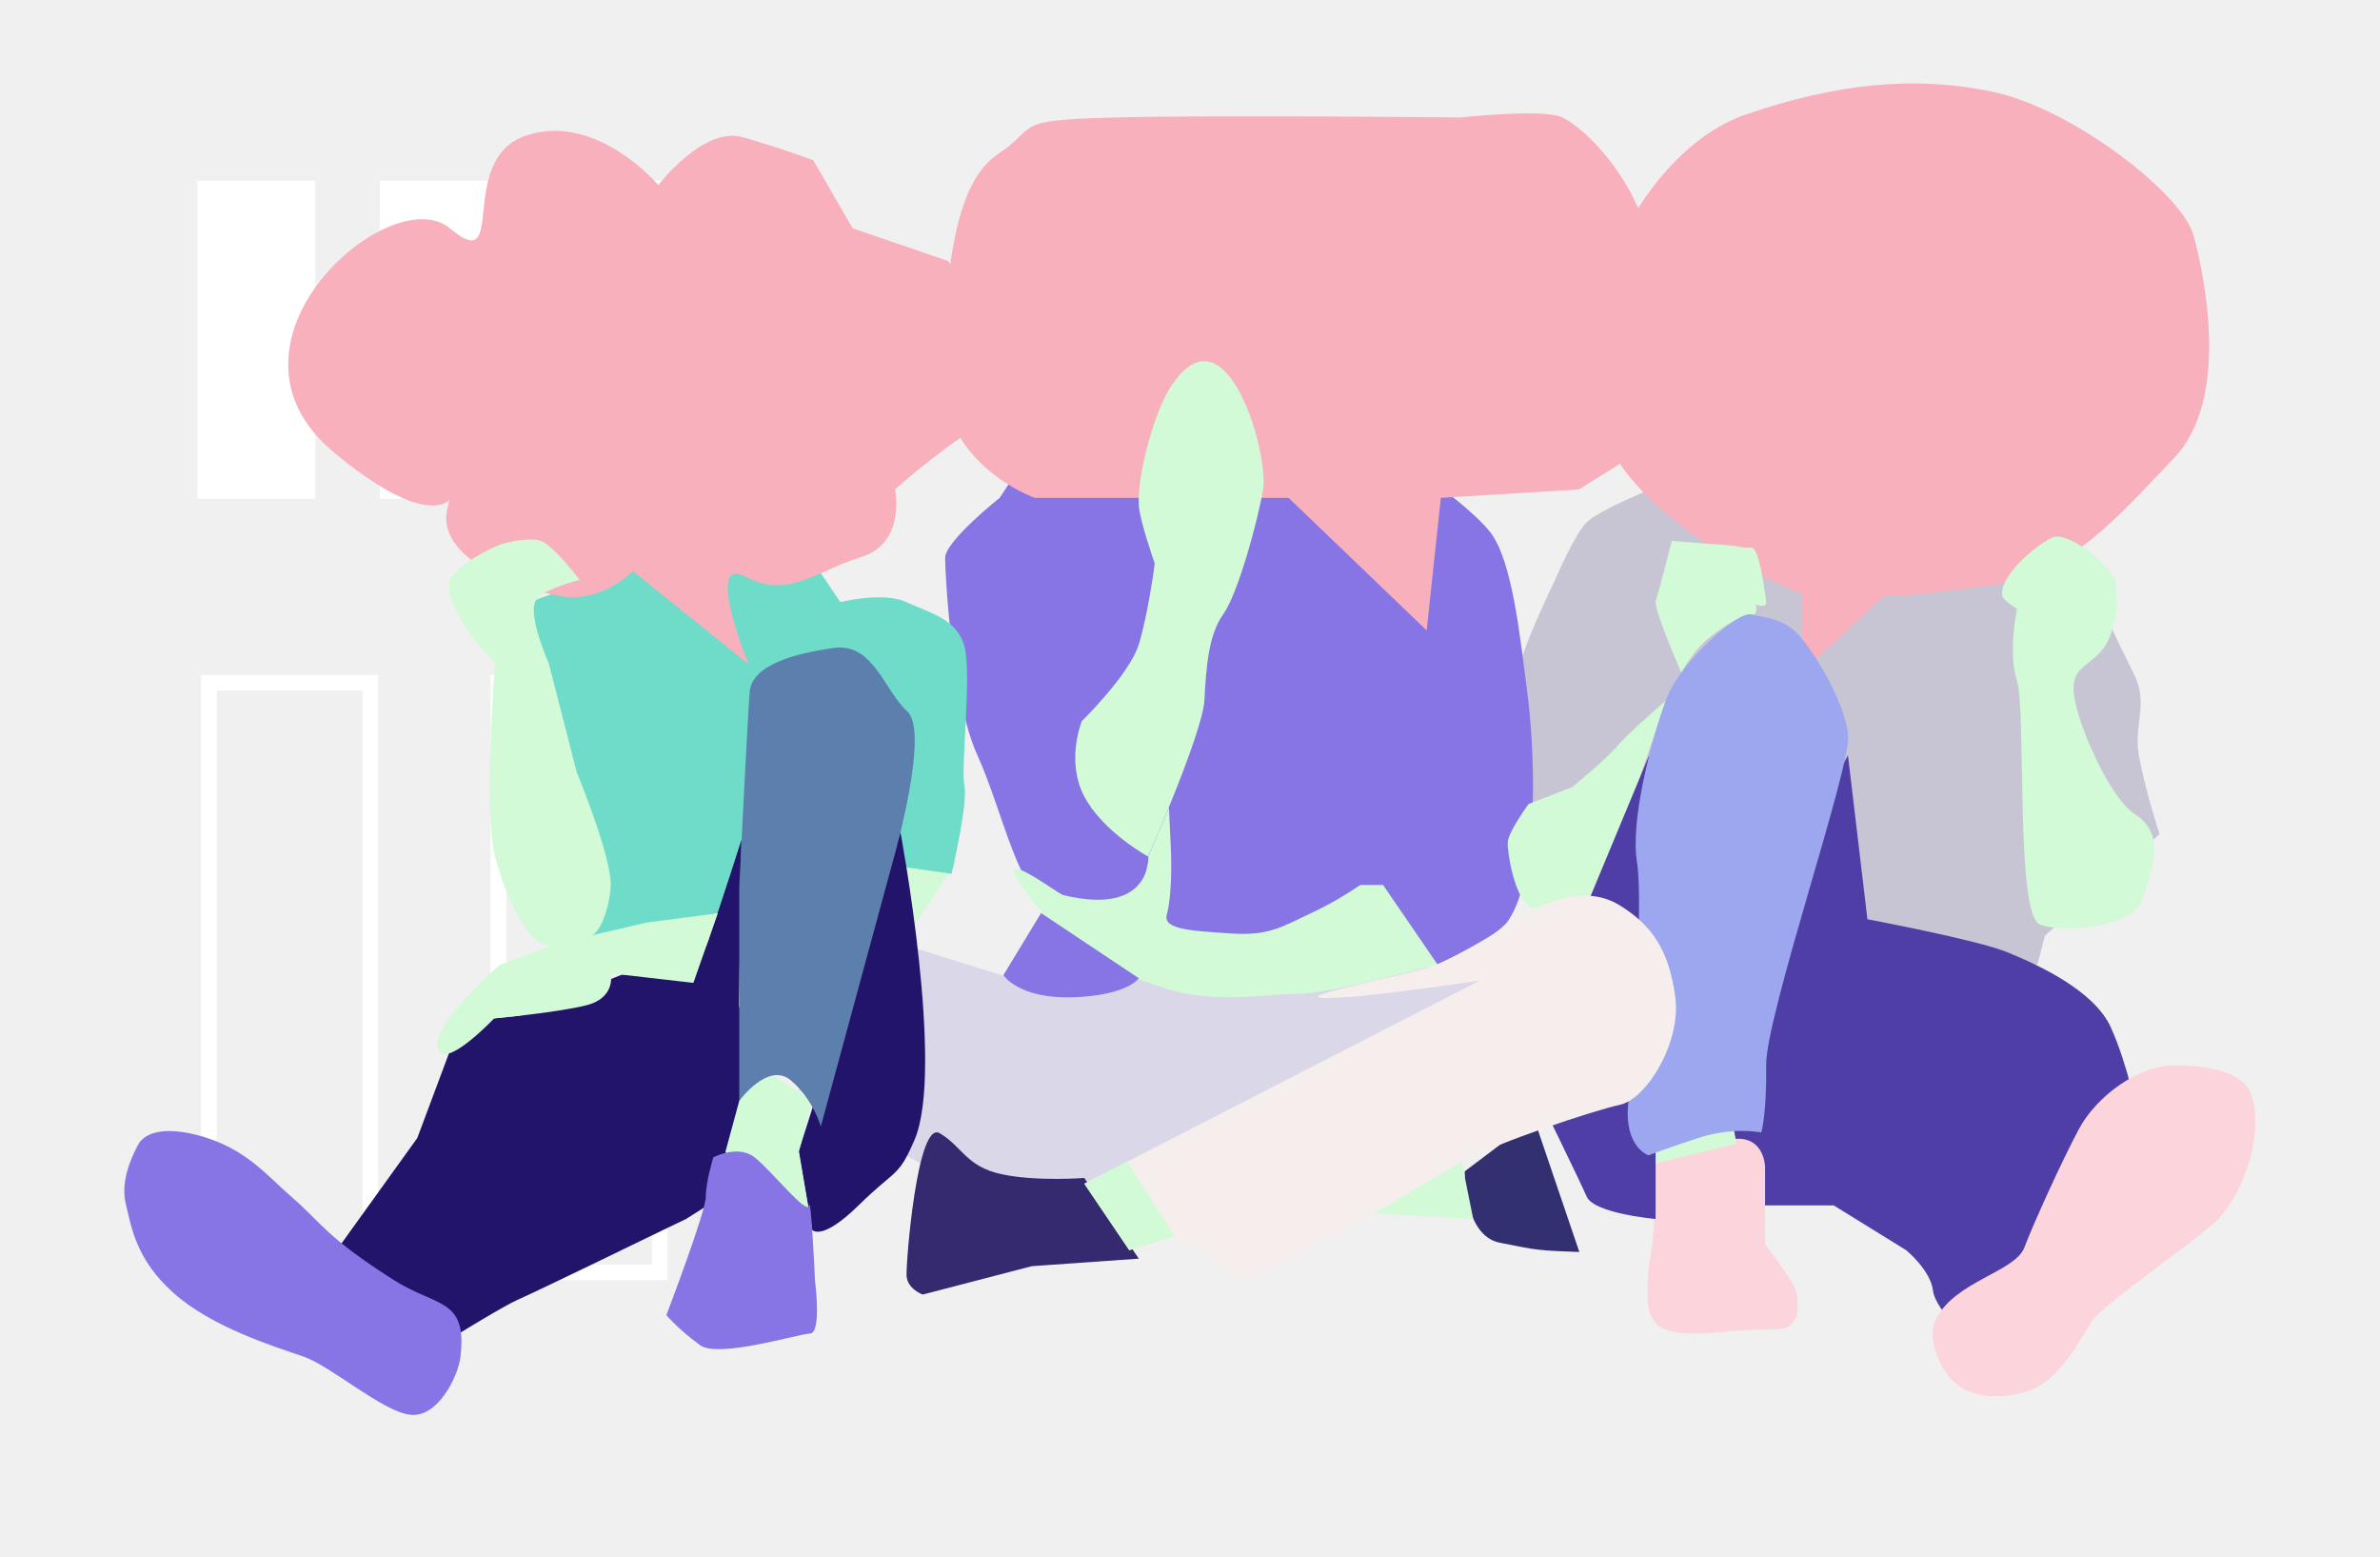
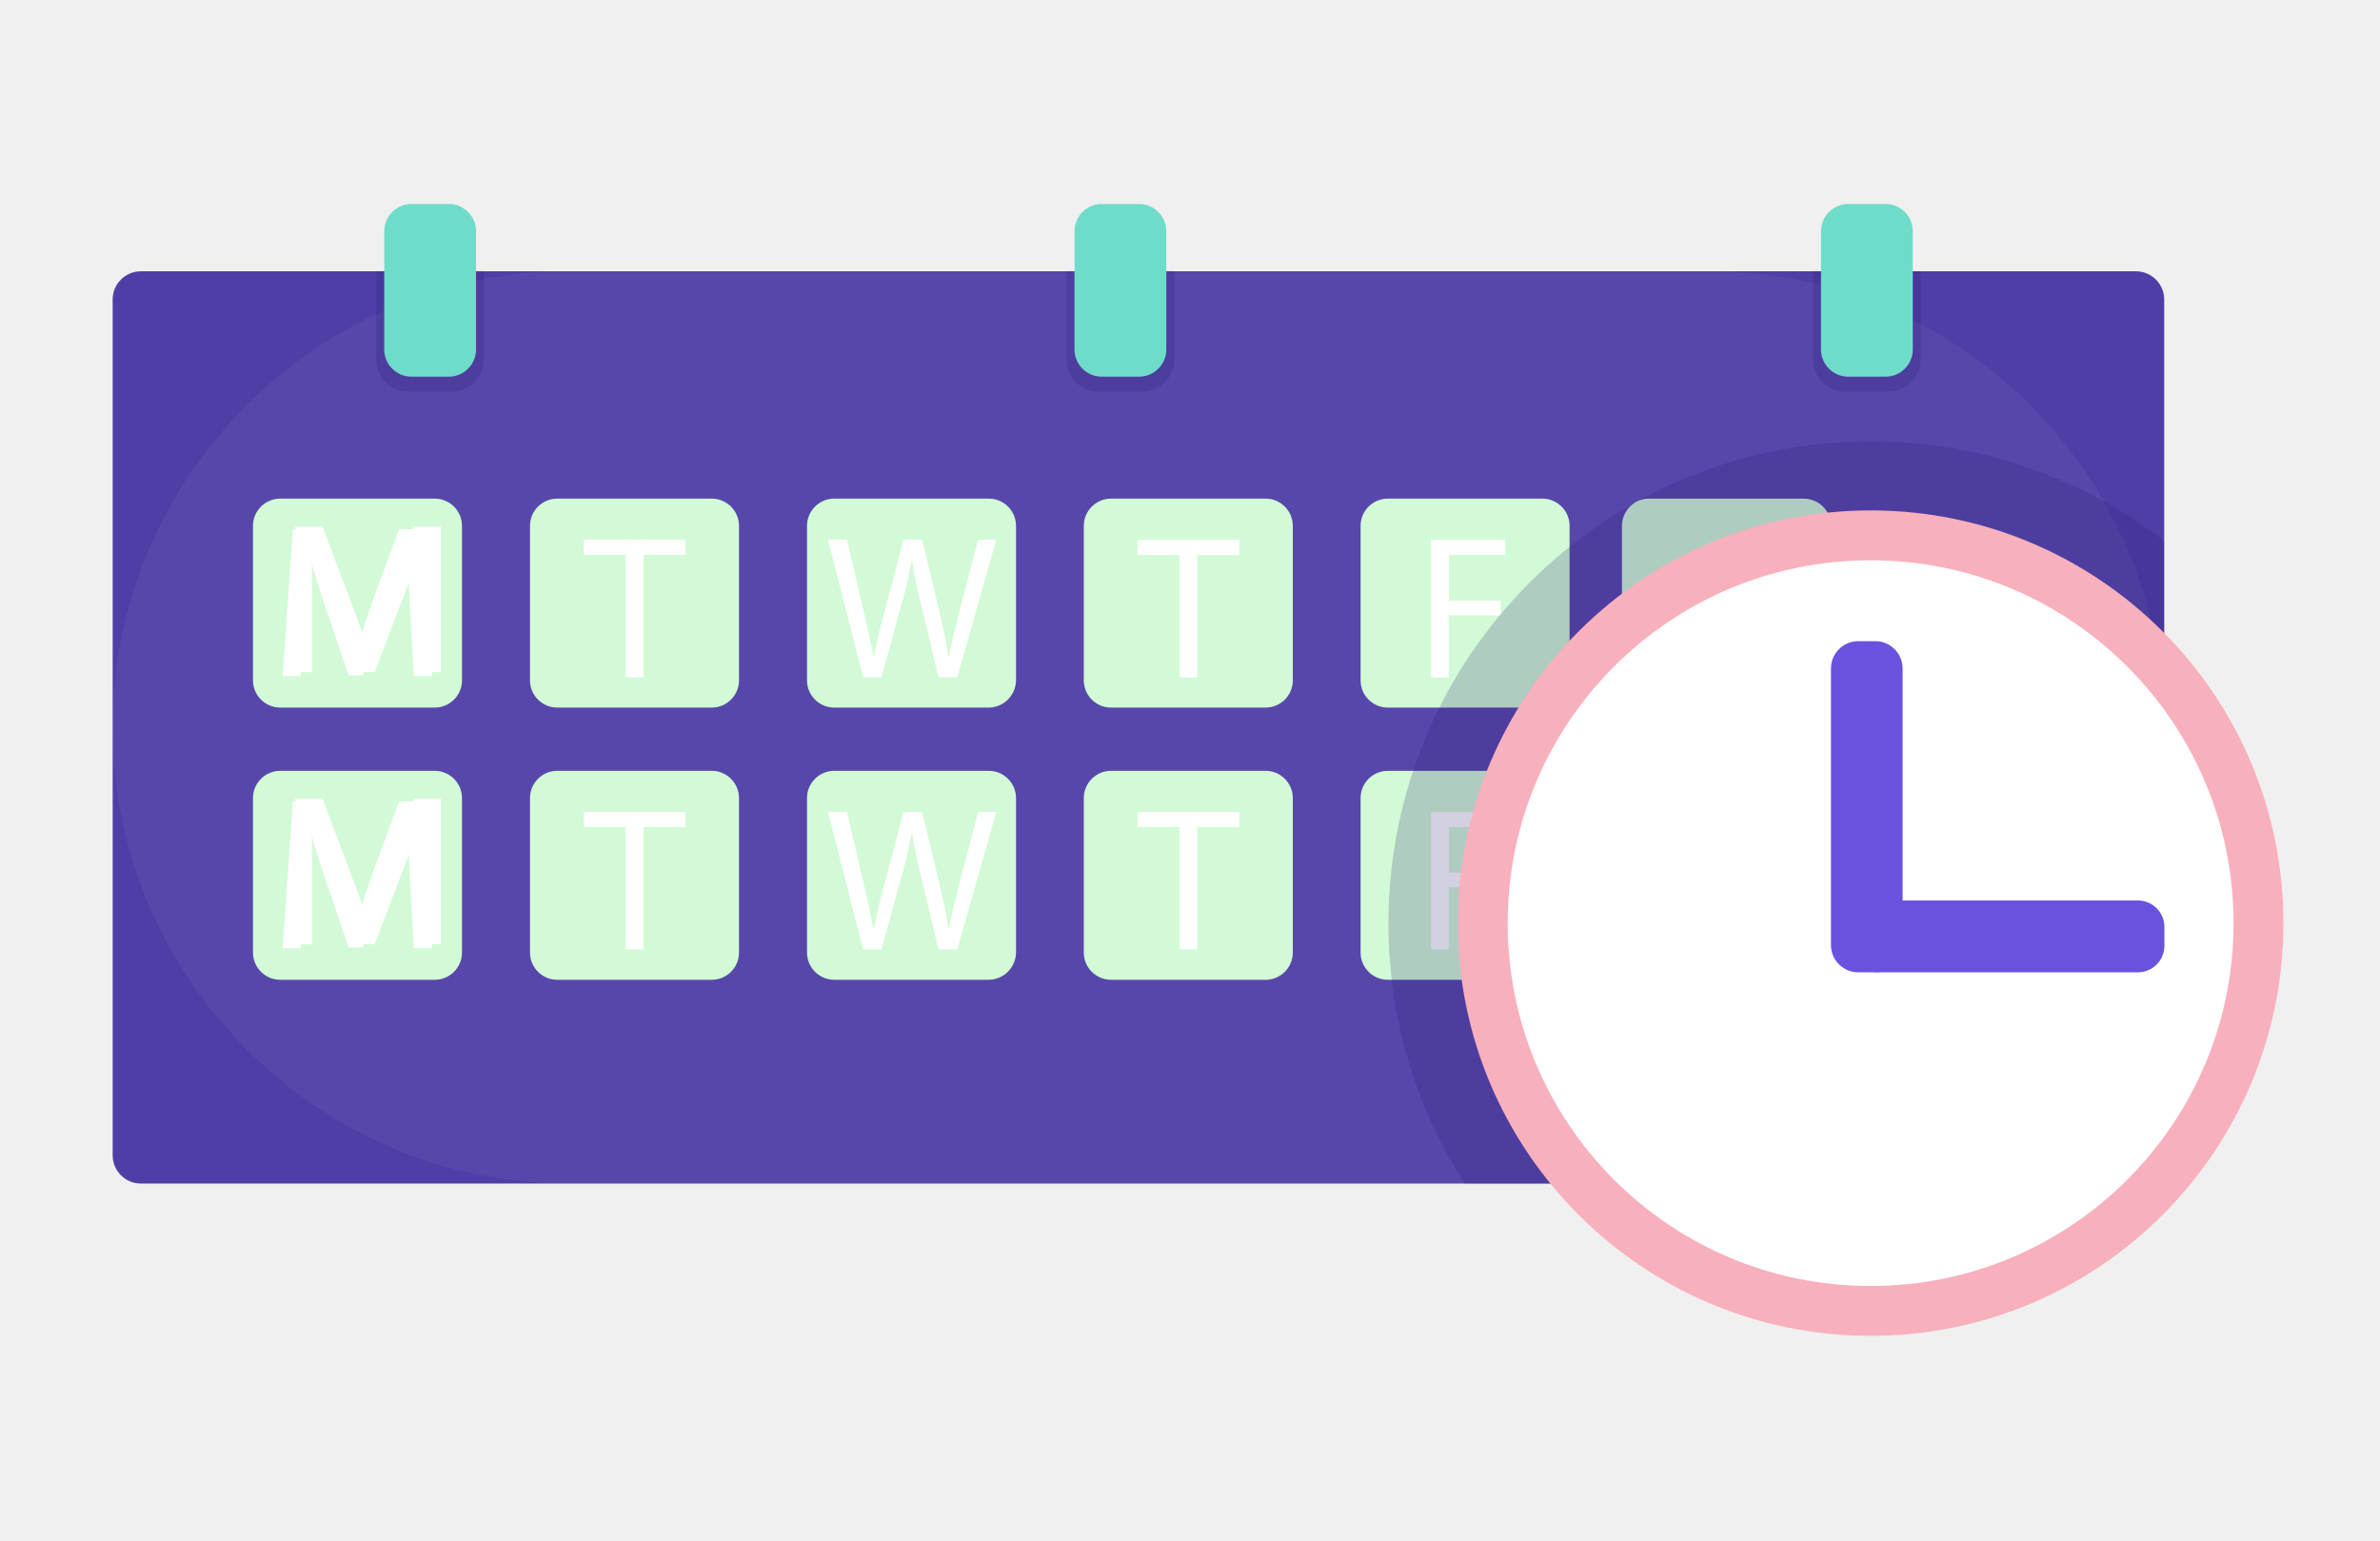
- <svg xmlns="http://www.w3.org/2000/svg" version="1.1" id="Layer_1" x="0px" y="0px" viewBox="0 0 1074 702" style="enable-background:new 0 0 1074 702;" xml:space="preserve">
+ <svg xmlns="http://www.w3.org/2000/svg" version="1.1" id="Layer_1" x="0px" y="0px" viewBox="0 0 1049.9 679.5" style="enable-background:new 0 0 1049.9 679.5;" xml:space="preserve">
  <style type="text/css">
- 	.st0{fill:none;stroke:#FFFFFF;stroke-width:7;stroke-miterlimit:10;}
- 	.st1{fill:#FFFFFF;}
- 	.st2{fill:#C7C5D4;}
- 	.st3{fill:#503EA7;}
- 	.st4{fill:#8875E5;}
- 	.st5{fill:#F8B0BC;}
- 	.st6{fill:#FCD4DB;}
- 	.st7{fill:#DAD8E8;}
- 	.st8{fill:#323071;}
- 	.st9{fill:#35296F;}
- 	.st10{fill:#D2FAD6;}
- 	.st11{fill:#9CA7EF;}
- 	.st12{fill:#F5EEEC;}
- 	.st13{fill:#6FDCCA;}
- 	.st14{fill:#23146B;}
- 	.st15{fill:#5D7FAE;}
+ 	.st0{fill:#503EA7;}
+ 	.st1{opacity:5.000000e-02;}
+ 	.st2{fill:#FFFFFF;}
+ 	.st3{fill:#D2FAD6;}
+ 	.st4{font-family:'MyriadPro-Regular';}
+ 	.st5{font-size:90px;}
+ 	.st6{opacity:0.2;fill:#23146B;}
+ 	.st7{fill:#FFFFFF;stroke:#F8B0BC;stroke-width:22;stroke-miterlimit:10;}
+ 	.st8{fill:#6A52DE;}
+ 	.st9{fill:#6FDCCA;}
</style>
-   <g id="Step3">
-     <rect x="224.9" y="308" class="st0" width="72.8" height="266" />
-     <rect x="94.3" y="308" class="st0" width="72.8" height="266" />
-     <rect x="171.4" y="81.5" class="st1" width="53.2" height="143.5" />
-     <rect x="89.1" y="81.5" class="st1" width="53.2" height="143.5" />
-     <rect x="249.4" y="81.5" class="st1" width="53.2" height="143.5" />
-   </g>
-   <g id="Step4">
-     <path class="st2" d="M744.8,220.8c0,0-23,9.2-28.8,14.8c-5.4,5.2-14.4,26.3-14.4,26.3s-17,34.9-16.1,41.6s0,26.2,0,26.2l-5.1,22.9   v27.1c0,0,183.3,50.4,196,51.3s43,4.2,43,4.2l3.4-13.1l51.7-45.8c0,0-6.8-21.1-9.3-35.5s4.7-23-2.5-37.3s-9.3-19.2-9.3-19.2   l-62.7-40.3L744.8,220.8z" />
-     <path class="st3" d="M833.9,340.7l8.8,74c0,0,49.6,9.3,63.2,14.9s39.1,17.1,46.7,34s11.9,39,11.9,39l-72,106c0,0-19.1-17-20.2-26.3   S860.2,564,860.2,564l-32.7-20.2h-39.4l-16-86.1L833.9,340.7z" />
-     <path class="st4" d="M451.1,224.6c0,0-24.6,19.5-24.6,27.1c0,7.6,3,63.7,14.6,89.1s19.1,65.8,34.5,67.8c26.3,3.4,41.5-9.3,41.5-9.3   l0.8-12.8l-25.4-22.1l-4.5-36.3l14-11.4l21.9,101.6l38.1,12.2l52.6-10.2l33.9,14.8c0,0,27-12,32.2-19.9   c14.3-21.5,11.9-77.1,8.5-103s-6.8-59.8-17-72.5s-40.7-33.1-40.7-33.1l-170.2,2.5L451.1,224.6z" />
-     <path class="st5" d="M581.5,224.6H467c0,0-44.5-15.3-42-61s6.4-81.4,25.4-94.1s5-15.3,52.7-16.5s155.9,0,155.9,0s34.3-3.7,44.5-0.6   s42,33.6,42,70.5s7.6,72.5-12.7,85.2l-20.3,12.7l-62.3,3.8l-6.4,59.8L581.5,224.6z" />
-     <path class="st5" d="M813.1,303.5v-35.6c0,0-86.5-33.1-94.1-87.7S747,65.7,787.7,51.7S864,33.9,899.6,41.5s85.2,45.8,90.3,64.8   s16.5,73.8-8.9,100.4s-47,52.2-81.4,57.2s-49.6,5.1-49.6,5.1L813.1,303.5z" />
-     <path class="st6" d="M747.1,524.8c0,0,0,29.7-2.2,41.4c-1.3,6.7-2.5,22,0,27.1s5.9,10.2,32.2,7.6s28.6,1.2,33-5.9   c1.8-2.9,1.3-10.4,0-13.6c-2.2-5.6-13.6-20-13.6-20v-35.1c0,0-0.3-16.1-17.5-11.9C768.1,517.2,757.5,520.6,747.1,524.8z" />
-     <path class="st6" d="M881.3,623c-5.3-5-12.3-18.7-7.6-28c8.5-17,35.6-21.2,39.8-32.2s16.8-38.8,24.6-53.4   c7.6-14.3,26.3-28.8,43.2-28.8s31.9,3.8,34.8,13.6c5.9,19.6-5.4,47.6-17,57.6c-14.2,12.3-49.7,36.5-55,44.1s-14.5,28-30.7,32.2   S887.3,628.6,881.3,623z" />
-     <polygon class="st7" points="484.2,449.9 402.8,424.6 381.6,421.2 360.5,492 415.9,525.3 506.3,536.5 622.9,508.2 682.6,460.2    679.2,435.1 513.9,441.3  " />
-     <path class="st8" d="M692.3,504.8L661,528.4c0,0-0.8,28.8,15.7,32.2c17.8,3.6,17.8,3.5,36,4.2L692.3,504.8z" />
-     <path class="st9" d="M489.3,531.4l24.6,36.4l-48.3,3.4L416.4,584c0,0-7-2.5-7.3-8.5s4.8-70.1,14.9-64.3c10.1,5.8,11.9,15.1,28,18.5   S489.3,531.4,489.3,531.4z" />
-     <path class="st10" d="M910.2,274.6c0,0-4.2,19.5,0,32.6s-0.8,105.1,10.2,109.8c9.4,4,41.2,1.6,45.8-10.2   c8.8-22.5,7.9-32.6-3.3-39.9s-27.2-43.6-27.2-56.3s13.1-10.3,17.4-26.5s0.8-13.2,1.7-20s-21.2-24.8-28.4-21.7   c-8,3.5-24.1,17.6-22.9,26.2C903.7,270.8,910.2,274.6,910.2,274.6z" />
-     <path class="st10" d="M783.2,246.3l-1.1-0.1l-27.7-2.2c0,0-5.9,23.5-7.2,26.9s11.5,32.5,11.5,32.5s4.6-8.4,10.5-13.9   s17.4-12.7,21-12.3s2.1-4.5,2.1-4.5s5.3,2.1,4.7-1.4s-2.8-24.3-6.8-24.3C787.9,247.2,785.5,246.9,783.2,246.3z" />
-     <path class="st10" d="M689.8,362.7l19.6-7.6c0,0,15.6-12.7,20.5-18.6s21.8-20.4,21.8-20.4l-17.1,50.5L716,408.5   c0,0-20.8,3.7-26.3,0c-6.3-4.3-9.7-24.5-9.3-28.8C680.9,374.9,689.8,362.7,689.8,362.7z" />
-     <polygon class="st10" points="747.1,520 747.1,524.8 783.6,516 781.8,505.9  " />
-     <path class="st3" d="M716,408.5l28.2-67.8l2.9,80.5v128.7c0,0-27.7-2.4-31.1-10.1s-18.7-39-18.7-39l-8.5-65.7L716,408.5z" />
-     <path class="st10" d="M528.3,174.5c-7.5,11.6-15.1,39.6-14.4,53.4c0.3,6.8,7.2,26.3,7.2,26.3s-3,22.9-7.2,36.5   s-25.7,34.6-25.7,34.6s-7.4,17.9,1.1,34s28.8,27.1,28.8,27.1s24.6-55.9,25.4-70.4s1.7-29.4,8.5-38.9s15.9-43.3,18-56.5   C572.6,204.5,553.3,136.1,528.3,174.5z" />
-     <path class="st10" d="M479.8,403.8c-3.2-0.8-47.7-35.3-1.3,17.4c10.9,12.4,21.8,16,45.6,24.1c23.7,8.1,47.5,3,61.9,3   s62.7-13.2,62.7-13.2l-24.6-35.9h-10.2c-7,4.8-14.3,9-22,12.6c-13.1,6.1-19,10.5-36.6,9.3c-15.6-1.1-30.6-1.5-28.8-8.3   c3-11.3,1.8-31.5,1.8-31.5l-0.8-17l-9.3,22.1C518.2,386.5,520,413.5,479.8,403.8z" />
-     <path class="st4" d="M469.8,411.9l-17,28c0,0,6.8,10.8,31.4,10s29.7-8.6,29.7-8.6L469.8,411.9z" />
-     <path class="st11" d="M744,521.2c0,0-11-3.4-9.3-22.9s7.1-89.9,4-109.4s6.8-55.7,13-72.9s32.2-40.3,38.6-38.8s12.3,1.5,19.1,7   s23.7,32.7,24.6,47.9S796.7,458.5,797,480.6s-2.2,30.3-2.2,30.3s-12.7-2.8-28.8,2.6C750,518.7,744,521.2,744,521.2z" />
-     <path class="st12" d="M489.3,534l178.4-91.6c0,0-45.4,6.6-60.6,7.5c-40.9,2.6,31.5-10.3,41.5-14.8c12.5-5.5,31-17,41.2-23.3   c8.3-5,26-12.7,41.1-3.4s22.4,21,25.1,41.5S743,495.8,731,498.4s-53.7,16.5-71.4,25.6c-9.6,5-39.3,23.4-39.3,23.4L562.2,578   L530,557.7l-20.4,6.3L489.3,534z" />
-     <polygon class="st10" points="405.4,366.5 431.7,388.7 408.9,423.1 405.4,420.9  " />
-     <path class="st13" d="M275.7,258.5l57.3-14.4l29.2,2.3l17,25.2c0,0,19.5-4.8,29.7,0s22.9,7.3,26.3,20s-1.7,54.3,0,62.7   s-5.8,39.9-5.8,39.9l-53.5-7.7L324,411.9l-55.1,13.6L246,364.3l-6.9-92.8L275.7,258.5z" />
-     <path class="st5" d="M297.1,83.5c0,0,20.3-26.7,38.1-21.6S367,72.3,367,72.3l17.8,30.7l43.2,14.8l10.2,16.5c0,0,20.3,46.1,0,59.9   c-12,8.1-23.5,17-34.3,26.6c0,0,5.1,24.2-15.3,30.5s-33.1,19.1-52.1,8.9s1.3,39.5,1.3,39.5l-52.1-42c0,0-14,14-31.8,11.4   s-57.2-16.5-52.1-39.4s8.9,24.1-50.9-25.4S176.3,80.6,203,103s2.5-31,34.3-41.8S297.1,83.5,297.1,83.5z" />
-     <path class="st10" d="M244.3,244.1c-4.7-1.9-15.6,0.2-20.4,2.3c-6.4,2.8-22.1,11.3-21.4,18.3c1.6,15.5,20.9,34.4,20.9,34.4   s-5.3,66.3,0,87.5c2.7,10.7,11.1,33.8,20.9,39c5.3,2.8,19-0.6,23.7-4.2c4.6-3.5,7.5-16.2,7.6-22c0.3-13.3-15.3-50.9-15.3-50.9   l-12.7-49.4c0,0-9.5-21.1-5.9-28c2.7-5.3,19.9-9.5,19.9-9.5S250,246.4,244.3,244.1z" />
-     <g id="FirstPersonTrousers">
-       <path class="st14" d="M207.1,601.6c0,0,20.3-12.5,26.2-15.1s31.4-14.9,31.4-14.9l34.7-16.8l10.2-4.9l23.8-15.1l9.2-29.3l-9.1-52.1    l1.1-74.6c0,0-8.6,27.1-15.1,45.8s-38.7,15-38.7,15l-46.3,18.6l-26.6,2.8l-19.6,52.4L151.9,564L207.1,601.6z" />
-       <path class="st14" d="M366.5,554.8c0,0,4.1,5.5,21-11.1s17.8-12.3,25.2-29.5c13.7-32-6.4-139-6.4-139l-45.9,144.2L366.5,554.8z" />
+   <g>
+     <g>
+       <path class="st0" d="M942.3,522.2H62.1c-6.8,0-12.4-5.6-12.4-12.4V132.1c0-6.8,5.6-12.4,12.4-12.4h880.2c6.8,0,12.4,5.6,12.4,12.4    v377.8C954.7,516.7,949.1,522.2,942.3,522.2z" />
    </g>
-     <path class="st10" d="M198.5,474.7c-8.3-8.7,27.1-39.5,27.1-39.5l26.3-9.7l39.8-9.3l32.2-4.2l-11,31.4l-37.3-4.3   c0,0,2.6,11-11,14.4s-41.6,5.9-41.6,5.9S203.6,479.9,198.5,474.7z" />
-     <polygon class="st10" points="333.6,496.6 327.3,519.8 366.5,554.8 360.5,519.4 366.5,496.6 341.8,480.5  " />
-     <path class="st15" d="M333.6,496.6c0,0,13-17.8,23.2-9.3s13.6,20.9,13.6,20.9l33.1-121.8c0,0,16.1-56.4,5.9-65.5   s-15.3-31.1-33.1-28.6s-37,7.6-38,19.9s-4.7,87.9-4.7,87.9L333.6,496.6z" />
-     <path class="st4" d="M321.9,522.1c0,0,11-5.9,18.6,0s23.7,26.4,24.6,21.7s2.7,34.2,2.7,34.2s3.1,23.4-2.3,23.6s-41.1,11.2-49.5,5.3   c-5.5-4-10.7-8.5-15.3-13.6c0,0,17.8-46.6,17.8-53.4S321.9,522.1,321.9,522.1z" />
-     <path class="st4" d="M62.1,516.8c3-6,11.9-8.5,26.3-4.9c22.2,5.6,31.3,17.8,44,28.8s14.5,17.1,44.9,36.5   c19.9,12.7,33.6,8.2,30.5,34.8c-1,8.8-10.2,27.9-22.9,26.2s-35.5-21.9-47.9-26.2s-41.4-13.1-58.9-28.9   c-16.9-15.2-18.8-29.7-21.3-39.8S59,522.8,62.1,516.8z" />
-     <polygon class="st10" points="489.3,534 508.7,524 530,557.7 509.6,564  " />
-     <polygon class="st10" points="620.3,547.4 664.8,549.9 659.6,524  " />
+     <g class="st1">
+       <path class="st2" d="M753.4,522.2H251c-110.7,0-201.3-90.6-201.3-201.3v0c0-110.7,90.6-201.3,201.3-201.3h502.4    c110.7,0,201.3,90.6,201.3,201.3v0C954.7,431.7,864.1,522.2,753.4,522.2z" />
+     </g>
+     <g>
+       <path class="st3" d="M795.7,312.2h-68.2c-6.6,0-12-5.4-12-12V232c0-6.6,5.4-12,12-12h68.2c6.6,0,12,5.4,12,12v68.2    C807.7,306.8,802.3,312.2,795.7,312.2z" />
+       <path class="st3" d="M191.8,312.2h-68.2c-6.6,0-12-5.4-12-12V232c0-6.6,5.4-12,12-12h68.2c6.6,0,12,5.4,12,12v68.2    C203.8,306.8,198.4,312.2,191.8,312.2z" />
+       <text transform="matrix(1 0 0 1 121.5557 296.5363)" class="st2 st4 st5">M</text>
+       <path class="st3" d="M314,312.2h-68.2c-6.6,0-12-5.4-12-12V232c0-6.6,5.4-12,12-12H314c6.6,0,12,5.4,12,12v68.2    C326,306.8,320.6,312.2,314,312.2z" />
+       <g>
+         <path class="st2" d="M275.9,244.8h-18.4v-6.7h44.9v6.7h-18.5v54h-7.9V244.8z" />
+       </g>
+       <path class="st3" d="M558.3,312.2h-68.2c-6.6,0-12-5.4-12-12V232c0-6.6,5.4-12,12-12h68.2c6.6,0,12,5.4,12,12v68.2    C570.3,306.8,564.9,312.2,558.3,312.2z" />
+       <g>
+         <path class="st2" d="M520.2,244.9h-18.4v-6.7h44.9v6.7h-18.5v54h-7.9V244.9z" />
+       </g>
+       <path class="st3" d="M680.4,312.2h-68.2c-6.6,0-12-5.4-12-12V232c0-6.6,5.4-12,12-12h68.2c6.6,0,12,5.4,12,12v68.2    C692.4,306.8,687,312.2,680.4,312.2z" />
+       <g>
+         <path class="st2" d="M631.3,238.2h32.7v6.6h-24.8v20.2H662v6.5h-22.9v27.4h-7.8V238.2z" />
+       </g>
+       <path class="st3" d="M436.1,312.2H368c-6.6,0-12-5.4-12-12V232c0-6.6,5.4-12,12-12h68.2c6.6,0,12,5.4,12,12v68.2    C448.1,306.8,442.7,312.2,436.1,312.2z" />
+       <g>
+         <path class="st2" d="M380.7,298.8l-15.4-60.7h8.3l7.2,30.7c1.8,7.6,3.4,15.1,4.5,21h0.2c1-6,2.9-13.2,5-21.1l8.1-30.6h8.2     l7.4,30.8c1.7,7.2,3.3,14.4,4.2,20.8h0.2c1.3-6.7,3-13.4,4.9-21l8-30.6h8l-17.2,60.7H414l-7.6-31.6c-1.9-7.7-3.2-13.7-4-19.8     h-0.2c-1.1,6-2.4,12-4.7,19.8l-8.6,31.6H380.7z" />
+       </g>
+       <g>
+         <path class="st2" d="M181,269.9c-0.5-9-1.1-19.9-1-28h-0.3c-2.2,7.6-4.9,15.7-8.2,24.6l-11.4,31.4h-6.3l-10.5-30.8     c-3.1-9.1-5.7-17.5-7.5-25.2h-0.2c-0.2,8.1-0.7,18.9-1.2,28.6l-1.7,27.8h-8l4.5-64.8h10.7l11,31.3c2.7,8,4.9,15.1,6.5,21.8h0.3     c1.6-6.5,3.9-13.6,6.8-21.8l11.5-31.3h10.7l4,64.8h-8.2L181,269.9z" />
+       </g>
+     </g>
+     <path class="st3" d="M795.7,432.3h-68.2c-6.6,0-12-5.4-12-12v-68.2c0-6.6,5.4-12,12-12h68.2c6.6,0,12,5.4,12,12v68.2   C807.7,426.9,802.3,432.3,795.7,432.3z" />
+     <path class="st3" d="M191.8,432.3h-68.2c-6.6,0-12-5.4-12-12v-68.2c0-6.6,5.4-12,12-12h68.2c6.6,0,12,5.4,12,12v68.2   C203.8,426.9,198.4,432.3,191.8,432.3z" />
+     <text transform="matrix(1 0 0 1 121.5557 416.611)" class="st2 st4 st5">M</text>
+     <path class="st3" d="M314,432.3h-68.2c-6.6,0-12-5.4-12-12v-68.2c0-6.6,5.4-12,12-12H314c6.6,0,12,5.4,12,12v68.2   C326,426.9,320.6,432.3,314,432.3z" />
+     <g>
+       <path class="st2" d="M275.9,364.9h-18.4v-6.7h44.9v6.7h-18.5v54h-7.9V364.9z" />
+     </g>
+     <path class="st3" d="M558.3,432.3h-68.2c-6.6,0-12-5.4-12-12v-68.2c0-6.6,5.4-12,12-12h68.2c6.6,0,12,5.4,12,12v68.2   C570.3,426.9,564.9,432.3,558.3,432.3z" />
+     <g>
+       <path class="st2" d="M520.2,364.9h-18.4v-6.7h44.9v6.7h-18.5v54h-7.9V364.9z" />
+     </g>
+     <path class="st3" d="M680.4,432.3h-68.2c-6.6,0-12-5.4-12-12v-68.2c0-6.6,5.4-12,12-12h68.2c6.6,0,12,5.4,12,12v68.2   C692.4,426.9,687,432.3,680.4,432.3z" />
+     <g>
+       <path class="st2" d="M631.3,358.3h32.7v6.6h-24.8V385H662v6.5h-22.9v27.4h-7.8V358.3z" />
+     </g>
+     <path class="st3" d="M436.1,432.3H368c-6.6,0-12-5.4-12-12v-68.2c0-6.6,5.4-12,12-12h68.2c6.6,0,12,5.4,12,12v68.2   C448.1,426.9,442.7,432.3,436.1,432.3z" />
+     <g>
+       <path class="st2" d="M380.7,418.9l-15.4-60.7h8.3l7.2,30.7c1.8,7.6,3.4,15.1,4.5,21h0.2c1-6,2.9-13.2,5-21.1l8.1-30.6h8.2    l7.4,30.8c1.7,7.2,3.3,14.4,4.2,20.8h0.2c1.3-6.7,3-13.4,4.9-21l8-30.6h8l-17.2,60.7H414l-7.6-31.6c-1.9-7.7-3.2-13.7-4-19.8h-0.2    c-1.1,6-2.4,12-4.7,19.8l-8.6,31.6H380.7z" />
+     </g>
+     <g>
+       <path class="st2" d="M181,390c-0.5-9-1.1-19.9-1-28h-0.3c-2.2,7.6-4.9,15.7-8.2,24.6L160.1,418h-6.3l-10.5-30.8    c-3.1-9.1-5.7-17.5-7.5-25.2h-0.2c-0.2,8.1-0.7,18.9-1.2,28.6l-1.7,27.8h-8l4.5-64.8h10.7l11,31.3c2.7,8,4.9,15.1,6.5,21.8h0.3    c1.6-6.5,3.9-13.6,6.8-21.8l11.5-31.3h10.7l4,64.8h-8.2L181,390z" />
+     </g>
+     <path class="st6" d="M825.2,194.7c-117.4,0-212.7,95.2-212.7,212.7c0,42.3,12.4,81.8,33.7,114.9h296.1c6.8,0,12.4-5.6,12.4-12.4   V238.7C918.8,211.1,873.9,194.7,825.2,194.7z" />
+     <circle class="st7" cx="825.2" cy="407.3" r="171.1" />
+     <path class="st8" d="M827.3,429h-7.6c-6.6,0-12-5.4-12-12V294.9c0-6.6,5.4-12,12-12h7.6c6.6,0,12,5.4,12,12V417   C839.3,423.6,833.9,429,827.3,429z" />
+     <path class="st8" d="M816.8,417.3V409c0-6.4,5.2-11.7,11.7-11.7h114.6c6.4,0,11.7,5.2,11.7,11.7v8.3c0,6.4-5.2,11.7-11.7,11.7   H828.5C822.1,428.9,816.8,423.7,816.8,417.3z" />
+     <g>
+       <path class="st6" d="M166,119.6v39.1c0,7.7,6.3,14.1,14.1,14.1h19.3c7.7,0,14.1-6.3,14.1-14.1v-39.1H166z" />
+       <path class="st9" d="M198,166.2h-16.5c-6.6,0-12-5.4-12-12V102c0-6.6,5.4-12,12-12H198c6.6,0,12,5.4,12,12v52.2    C210,160.8,204.6,166.2,198,166.2z" />
+     </g>
+     <g>
+       <path class="st6" d="M470.5,119.6v39.1c0,7.7,6.3,14.1,14.1,14.1h19.3c7.7,0,14.1-6.3,14.1-14.1v-39.1H470.5z" />
+       <path class="st9" d="M502.5,166.2H486c-6.6,0-12-5.4-12-12V102c0-6.6,5.4-12,12-12h16.5c6.6,0,12,5.4,12,12v52.2    C514.5,160.8,509.1,166.2,502.5,166.2z" />
+     </g>
+     <g>
+       <path class="st6" d="M799.8,119.6v39.1c0,7.7,6.3,14.1,14.1,14.1h19.3c7.7,0,14.1-6.3,14.1-14.1v-39.1H799.8z" />
+       <path class="st9" d="M831.8,166.2h-16.5c-6.6,0-12-5.4-12-12V102c0-6.6,5.4-12,12-12h16.5c6.6,0,12,5.4,12,12v52.2    C843.8,160.8,838.4,166.2,831.8,166.2z" />
+     </g>
  </g>
</svg>
